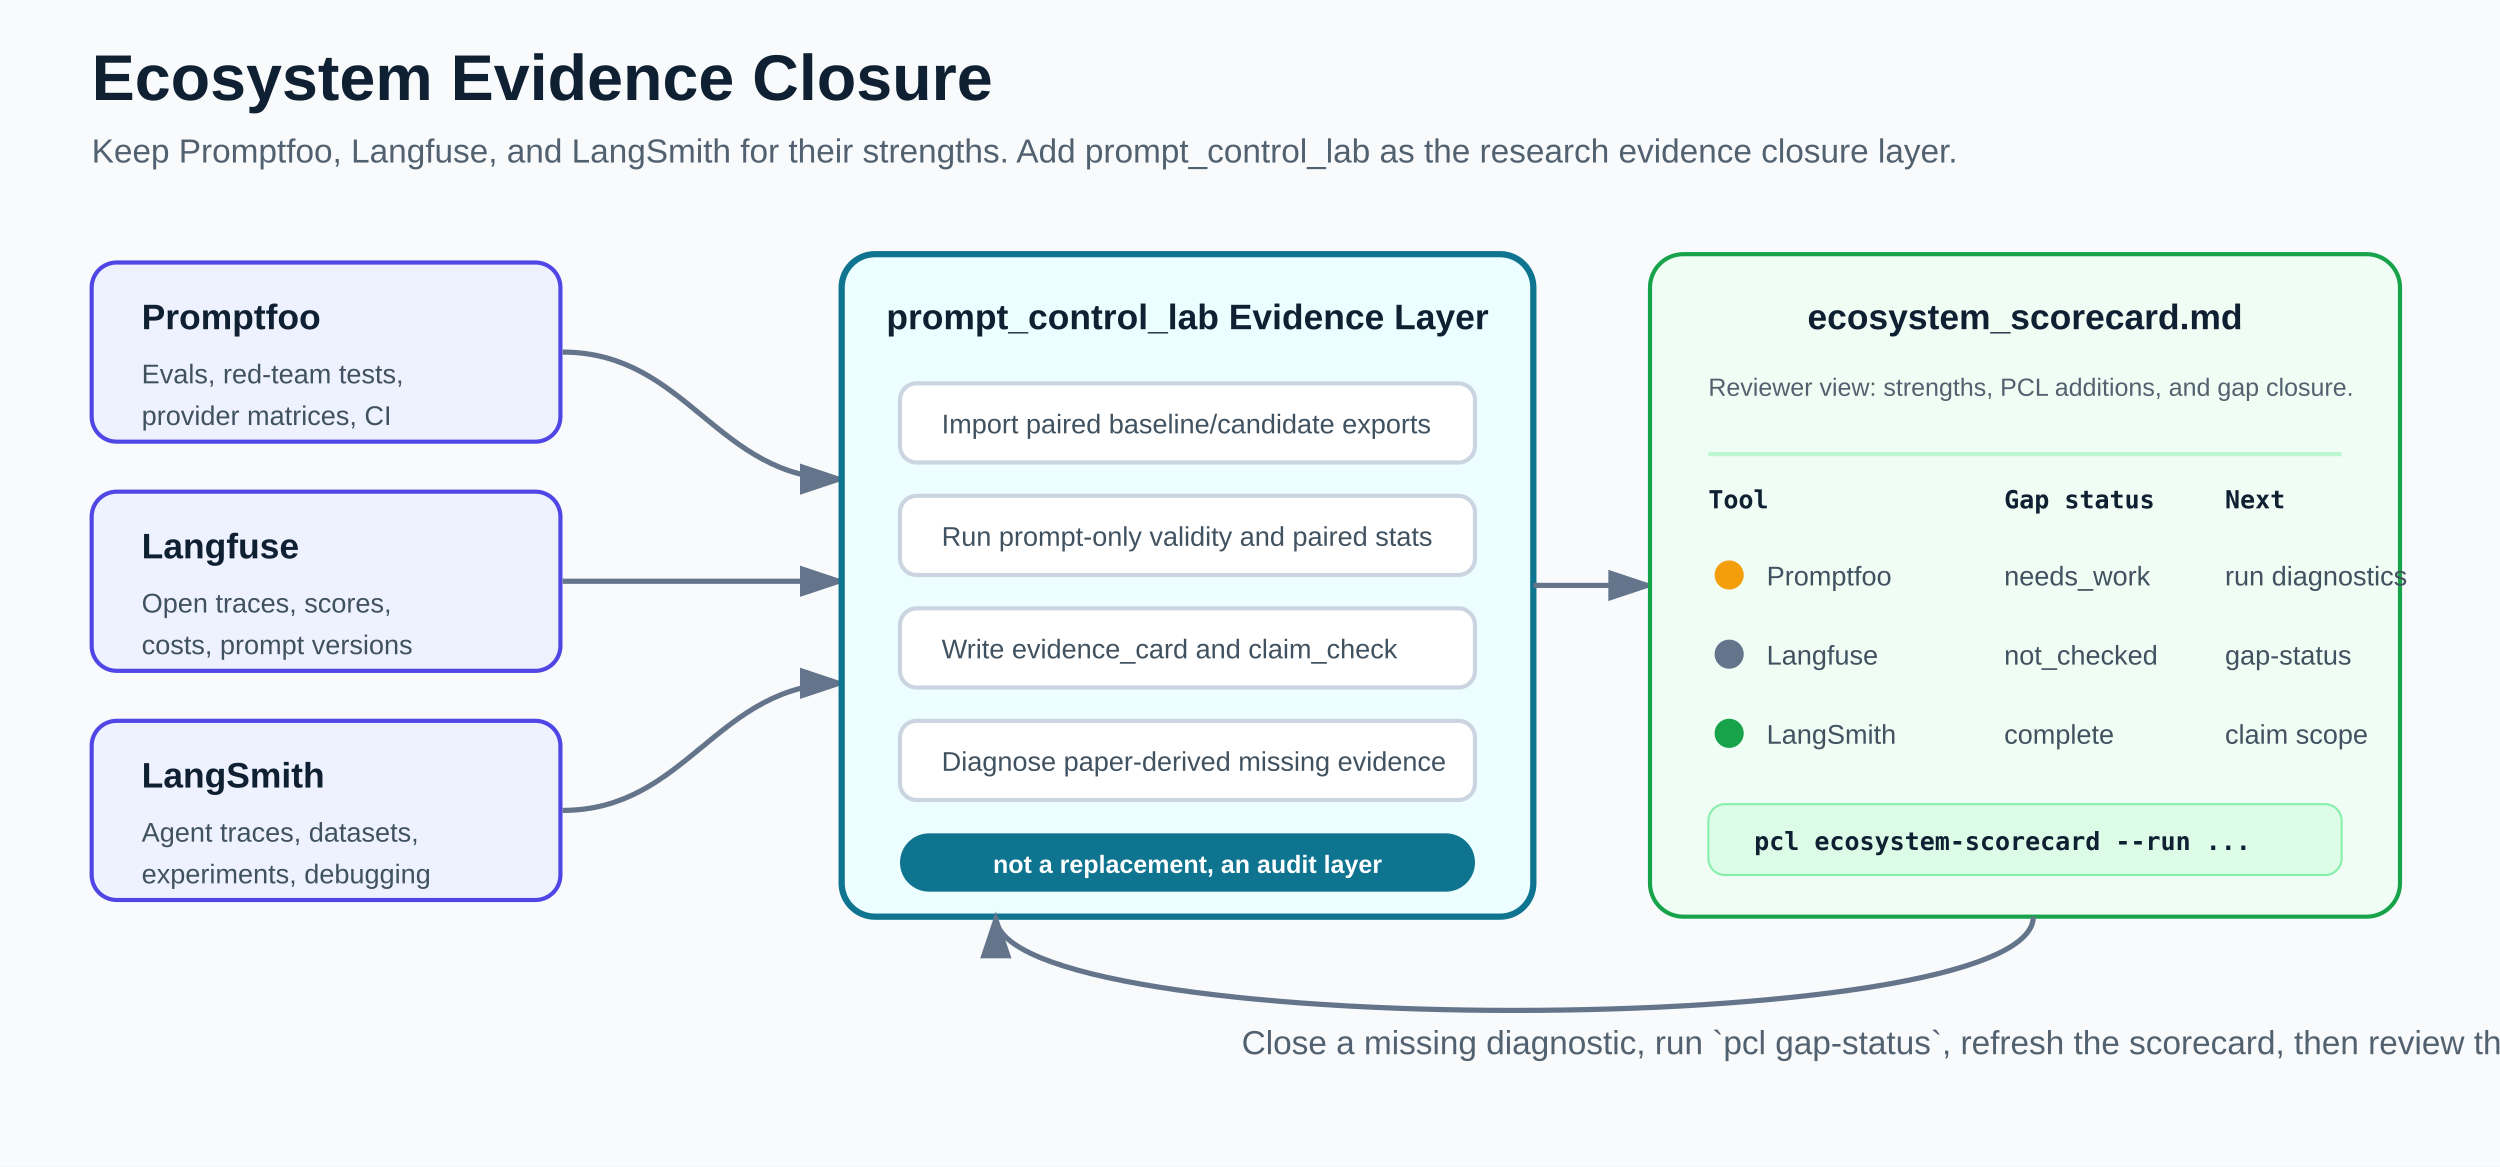
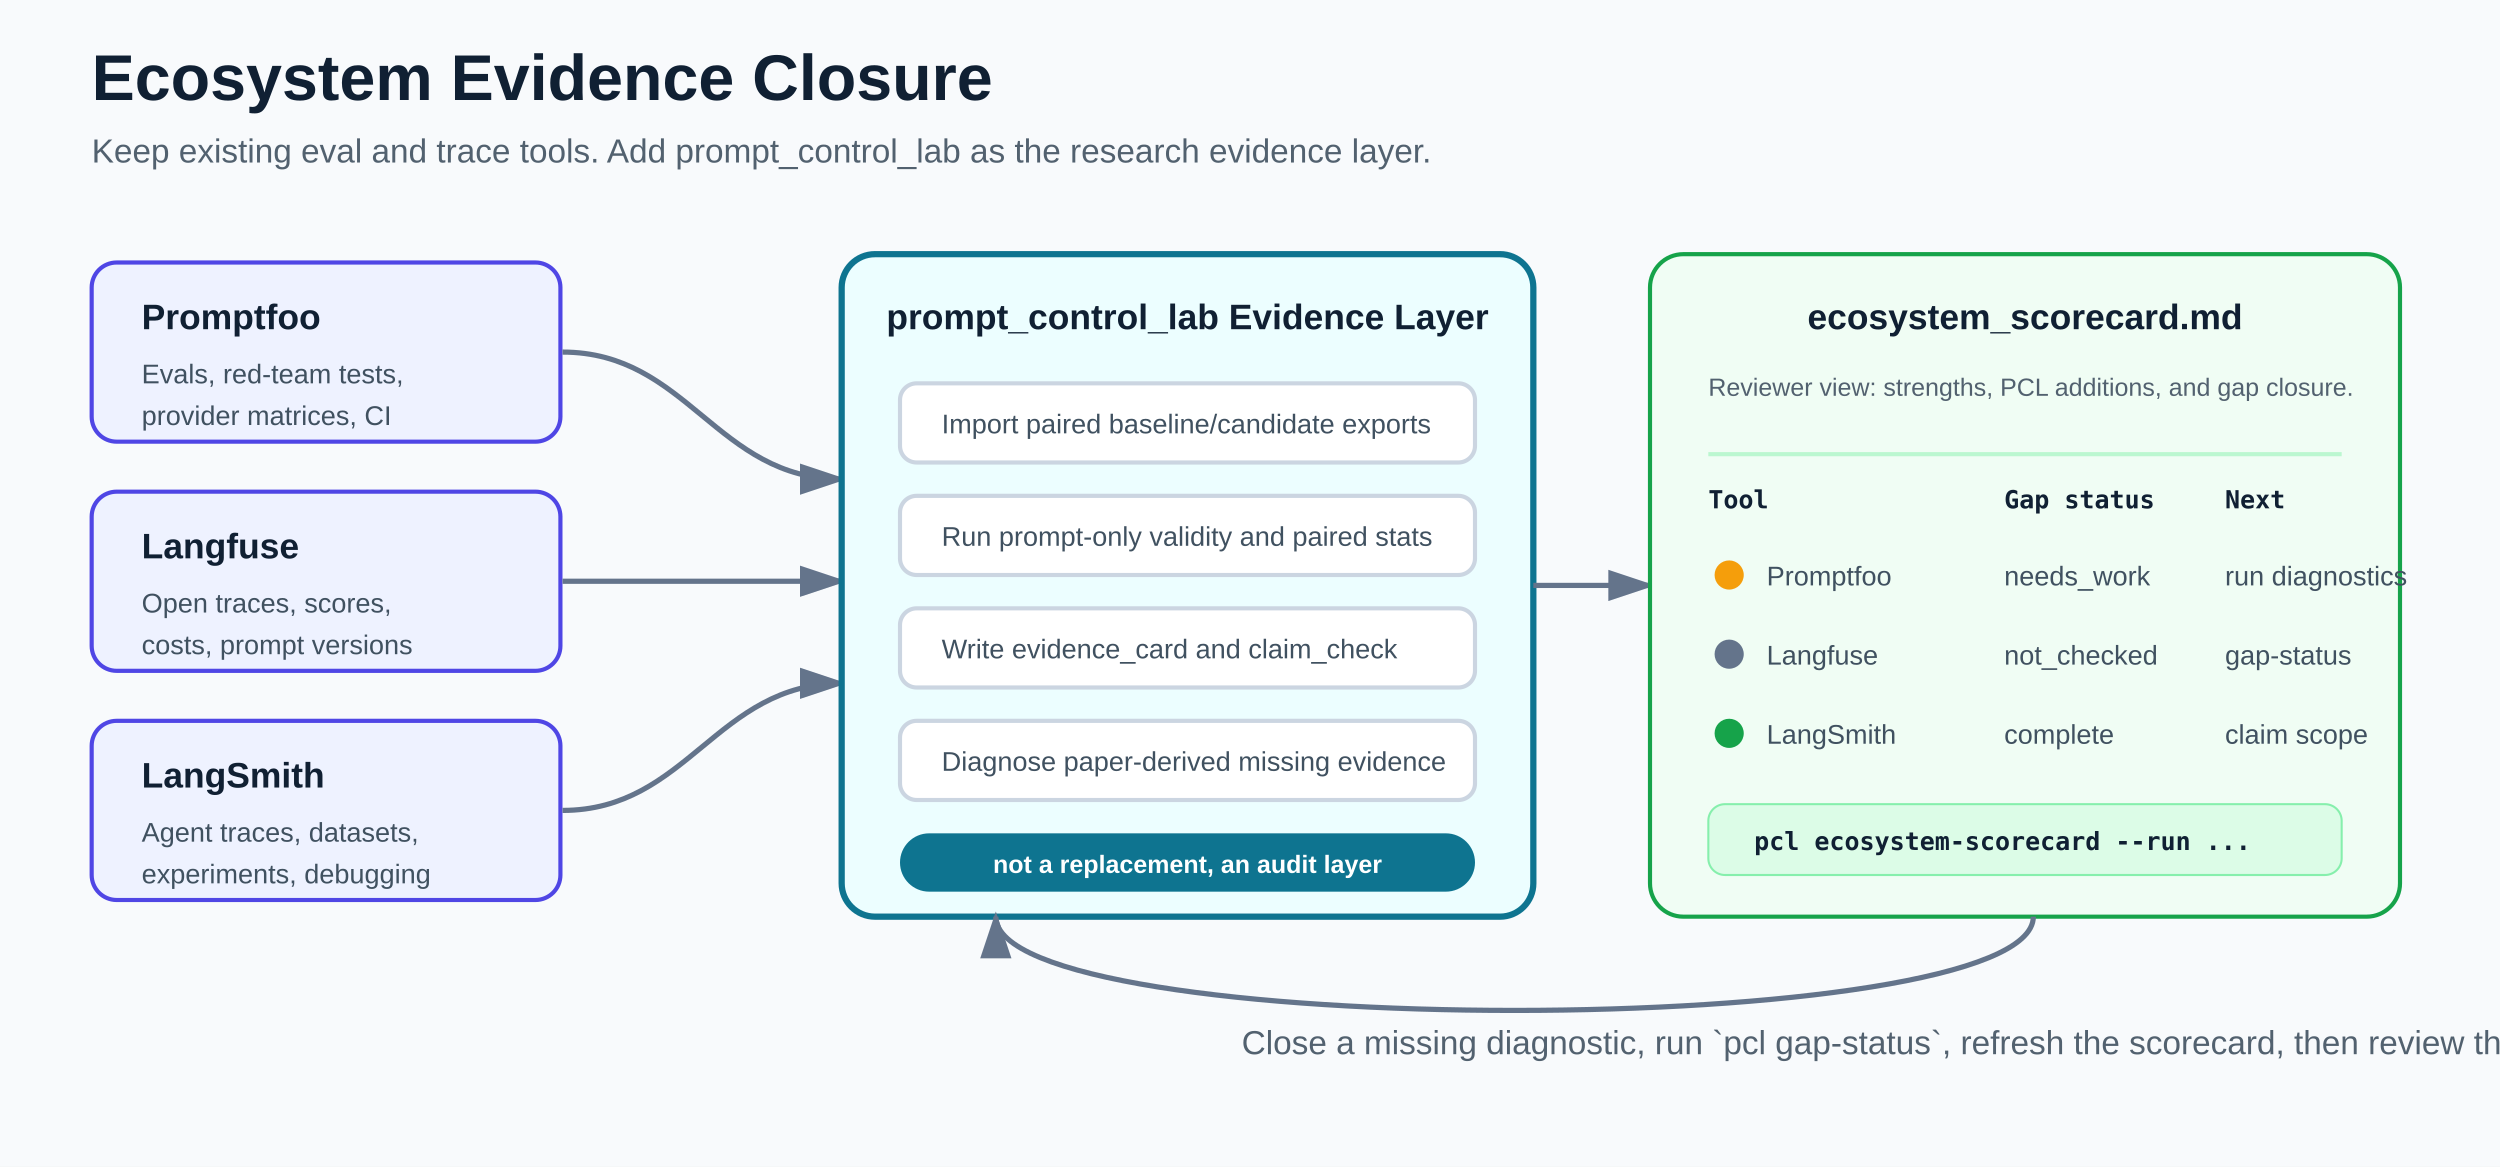
<svg xmlns="http://www.w3.org/2000/svg" width="1200" height="560" viewBox="0 0 1200 560" role="img" aria-labelledby="title desc">
  <defs>
    <style>
      .bg{fill:#f8fafc}.title{font:700 31px Arial,sans-serif;fill:#102033}.sub{font:400 16px Arial,sans-serif;fill:#52616f}
      .card{fill:#fff;stroke:#cbd5e1;stroke-width:2}.source{fill:#eef2ff;stroke:#4f46e5;stroke-width:2}.pcl{fill:#ecfeff;stroke:#0e7490;stroke-width:3}
      .score{fill:#f0fdf4;stroke:#16a34a;stroke-width:2}.h{font:700 17px Arial,sans-serif;fill:#102033}.t{font:400 13px Arial,sans-serif;fill:#405160}
      .small{font:400 12px Arial,sans-serif;fill:#52616f}.mono{font:700 12px Consolas,monospace;fill:#102033}.pillText{font:700 12px Arial,sans-serif;fill:#fff}
      .ok{fill:#16a34a}.warn{fill:#f59e0b}.neutral{fill:#64748b}.arrow{stroke:#64748b;stroke-width:2.5;fill:none;marker-end:url(#arrow)}
    </style>
    <marker id="arrow" markerWidth="10" markerHeight="10" refX="8" refY="3" orient="auto">
      <path d="M0,0 L0,6 L9,3 z" fill="#64748b" />
    </marker>
  </defs>
  <rect class="bg" width="1200" height="560" />
  <text x="44" y="48" class="title">Ecosystem Evidence Closure</text>
-   <text x="44" y="78" class="sub">Keep Promptfoo, Langfuse, and LangSmith for their strengths. Add prompt_control_lab as the research evidence closure layer.</text>
+   <text x="44" y="78" class="sub">Keep existing eval and trace tools. Add prompt_control_lab as the research evidence layer.</text>
  <rect x="44" y="126" width="225" height="86" rx="12" class="source" />
  <text x="68" y="158" class="h">Promptfoo</text>
  <text x="68" y="184" class="t">Evals, red-team tests,</text>
  <text x="68" y="204" class="t">provider matrices, CI</text>
  <rect x="44" y="236" width="225" height="86" rx="12" class="source" />
  <text x="68" y="268" class="h">Langfuse</text>
  <text x="68" y="294" class="t">Open traces, scores,</text>
  <text x="68" y="314" class="t">costs, prompt versions</text>
  <rect x="44" y="346" width="225" height="86" rx="12" class="source" />
  <text x="68" y="378" class="h">LangSmith</text>
  <text x="68" y="404" class="t">Agent traces, datasets,</text>
  <text x="68" y="424" class="t">experiments, debugging</text>
  <path d="M270 169 C330 169 344 230 404 230" class="arrow" />
  <path d="M270 279 H404" class="arrow" />
  <path d="M270 389 C330 389 344 328 404 328" class="arrow" />
  <rect x="404" y="122" width="332" height="318" rx="16" class="pcl" />
  <text x="570" y="158" text-anchor="middle" class="h">prompt_control_lab Evidence Layer</text>
  <rect x="432" y="184" width="276" height="38" rx="8" class="card" />
  <text x="452" y="208" class="t">Import paired baseline/candidate exports</text>
  <rect x="432" y="238" width="276" height="38" rx="8" class="card" />
  <text x="452" y="262" class="t">Run prompt-only validity and paired stats</text>
  <rect x="432" y="292" width="276" height="38" rx="8" class="card" />
  <text x="452" y="316" class="t">Write evidence_card and claim_check</text>
  <rect x="432" y="346" width="276" height="38" rx="8" class="card" />
  <text x="452" y="370" class="t">Diagnose paper-derived missing evidence</text>
  <rect x="432" y="400" width="276" height="28" rx="14" fill="#0e7490" />
  <text x="570" y="419" text-anchor="middle" class="pillText">not a replacement, an audit layer</text>
  <path d="M736 281 H792" class="arrow" />
  <rect x="792" y="122" width="360" height="318" rx="16" class="score" />
  <text x="972" y="158" text-anchor="middle" class="h">ecosystem_scorecard.md</text>
  <text x="820" y="190" class="small">Reviewer view: strengths, PCL additions, and gap closure.</text>
  <line x1="820" y1="218" x2="1124" y2="218" stroke="#bbf7d0" stroke-width="2" />
  <text x="820" y="244" class="mono">Tool</text>
  <text x="962" y="244" class="mono">Gap status</text>
  <text x="1068" y="244" class="mono">Next</text>
  <circle cx="830" cy="276" r="7" class="warn" />
  <text x="848" y="281" class="t">Promptfoo</text>
  <text x="962" y="281" class="t">needs_work</text>
  <text x="1068" y="281" class="t">run diagnostics</text>
  <circle cx="830" cy="314" r="7" class="neutral" />
  <text x="848" y="319" class="t">Langfuse</text>
  <text x="962" y="319" class="t">not_checked</text>
  <text x="1068" y="319" class="t">gap-status</text>
  <circle cx="830" cy="352" r="7" class="ok" />
  <text x="848" y="357" class="t">LangSmith</text>
  <text x="962" y="357" class="t">complete</text>
  <text x="1068" y="357" class="t">claim scope</text>
  <rect x="820" y="386" width="304" height="34" rx="8" fill="#dcfce7" stroke="#86efac" />
  <text x="842" y="408" class="mono">pcl ecosystem-scorecard --run ...</text>
  <path d="M976 440 C976 500 478 500 478 440" class="arrow" />
  <text x="596" y="506" class="sub">Close a missing diagnostic, run `pcl gap-status`, refresh the scorecard, then review the supported claim.</text>
</svg>
